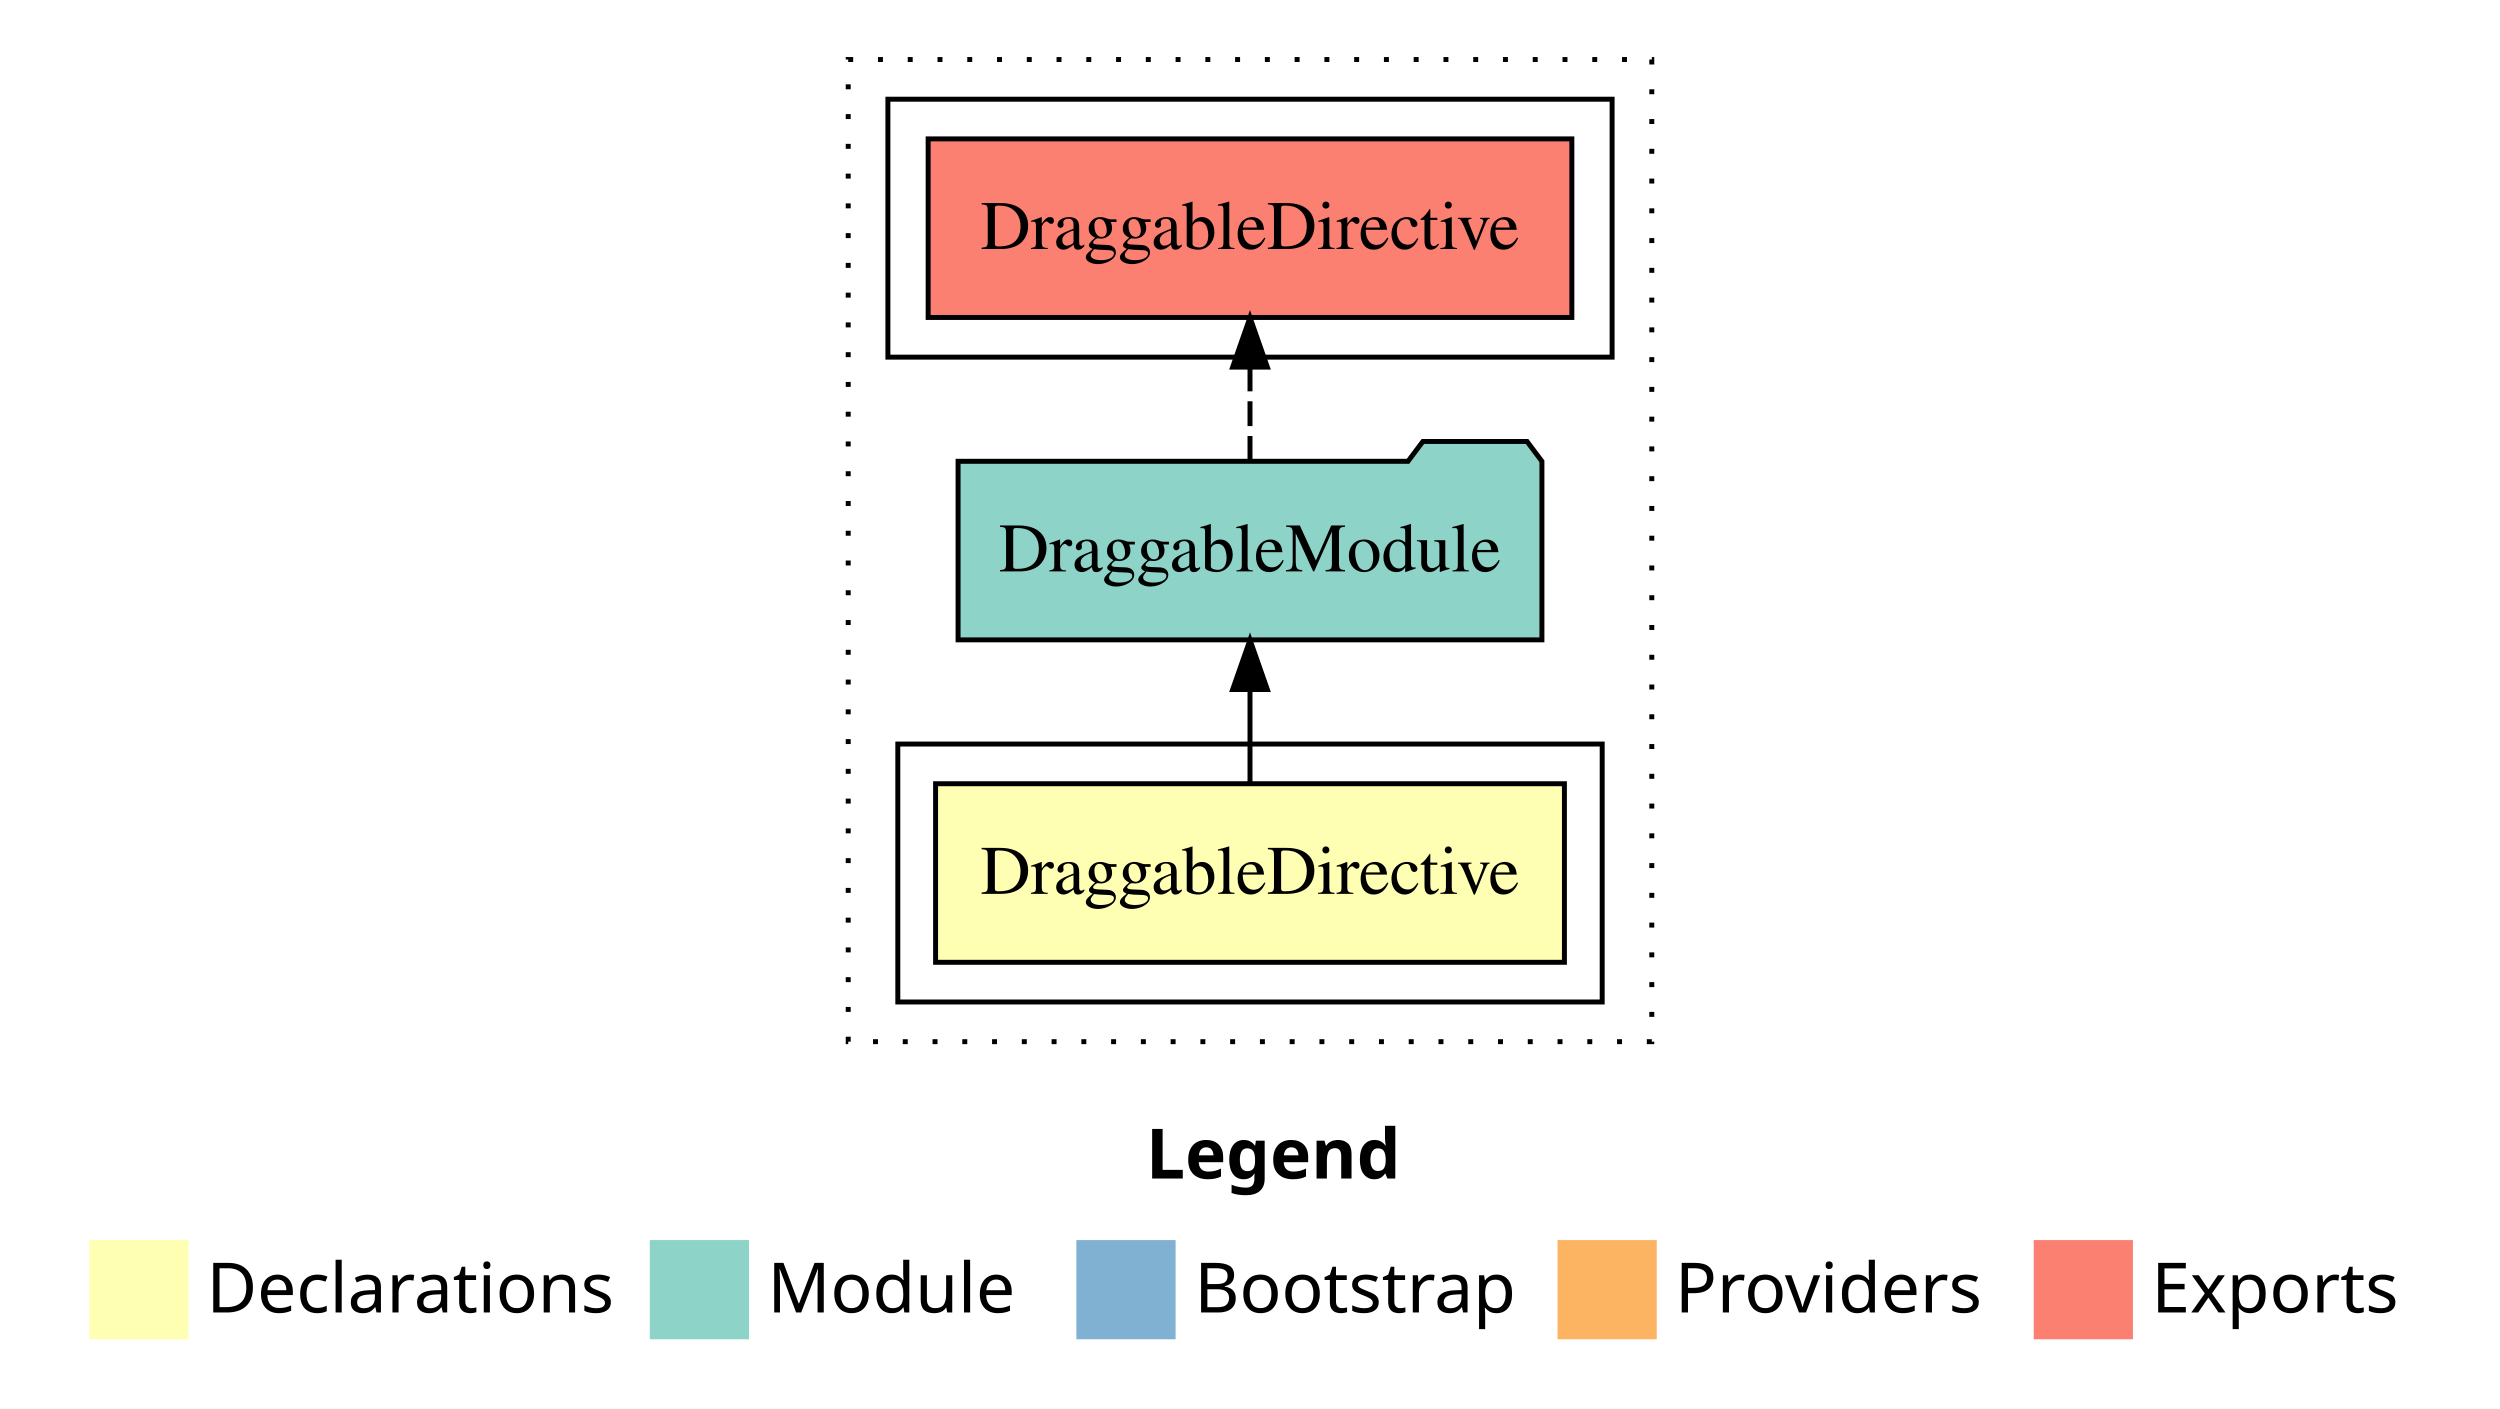
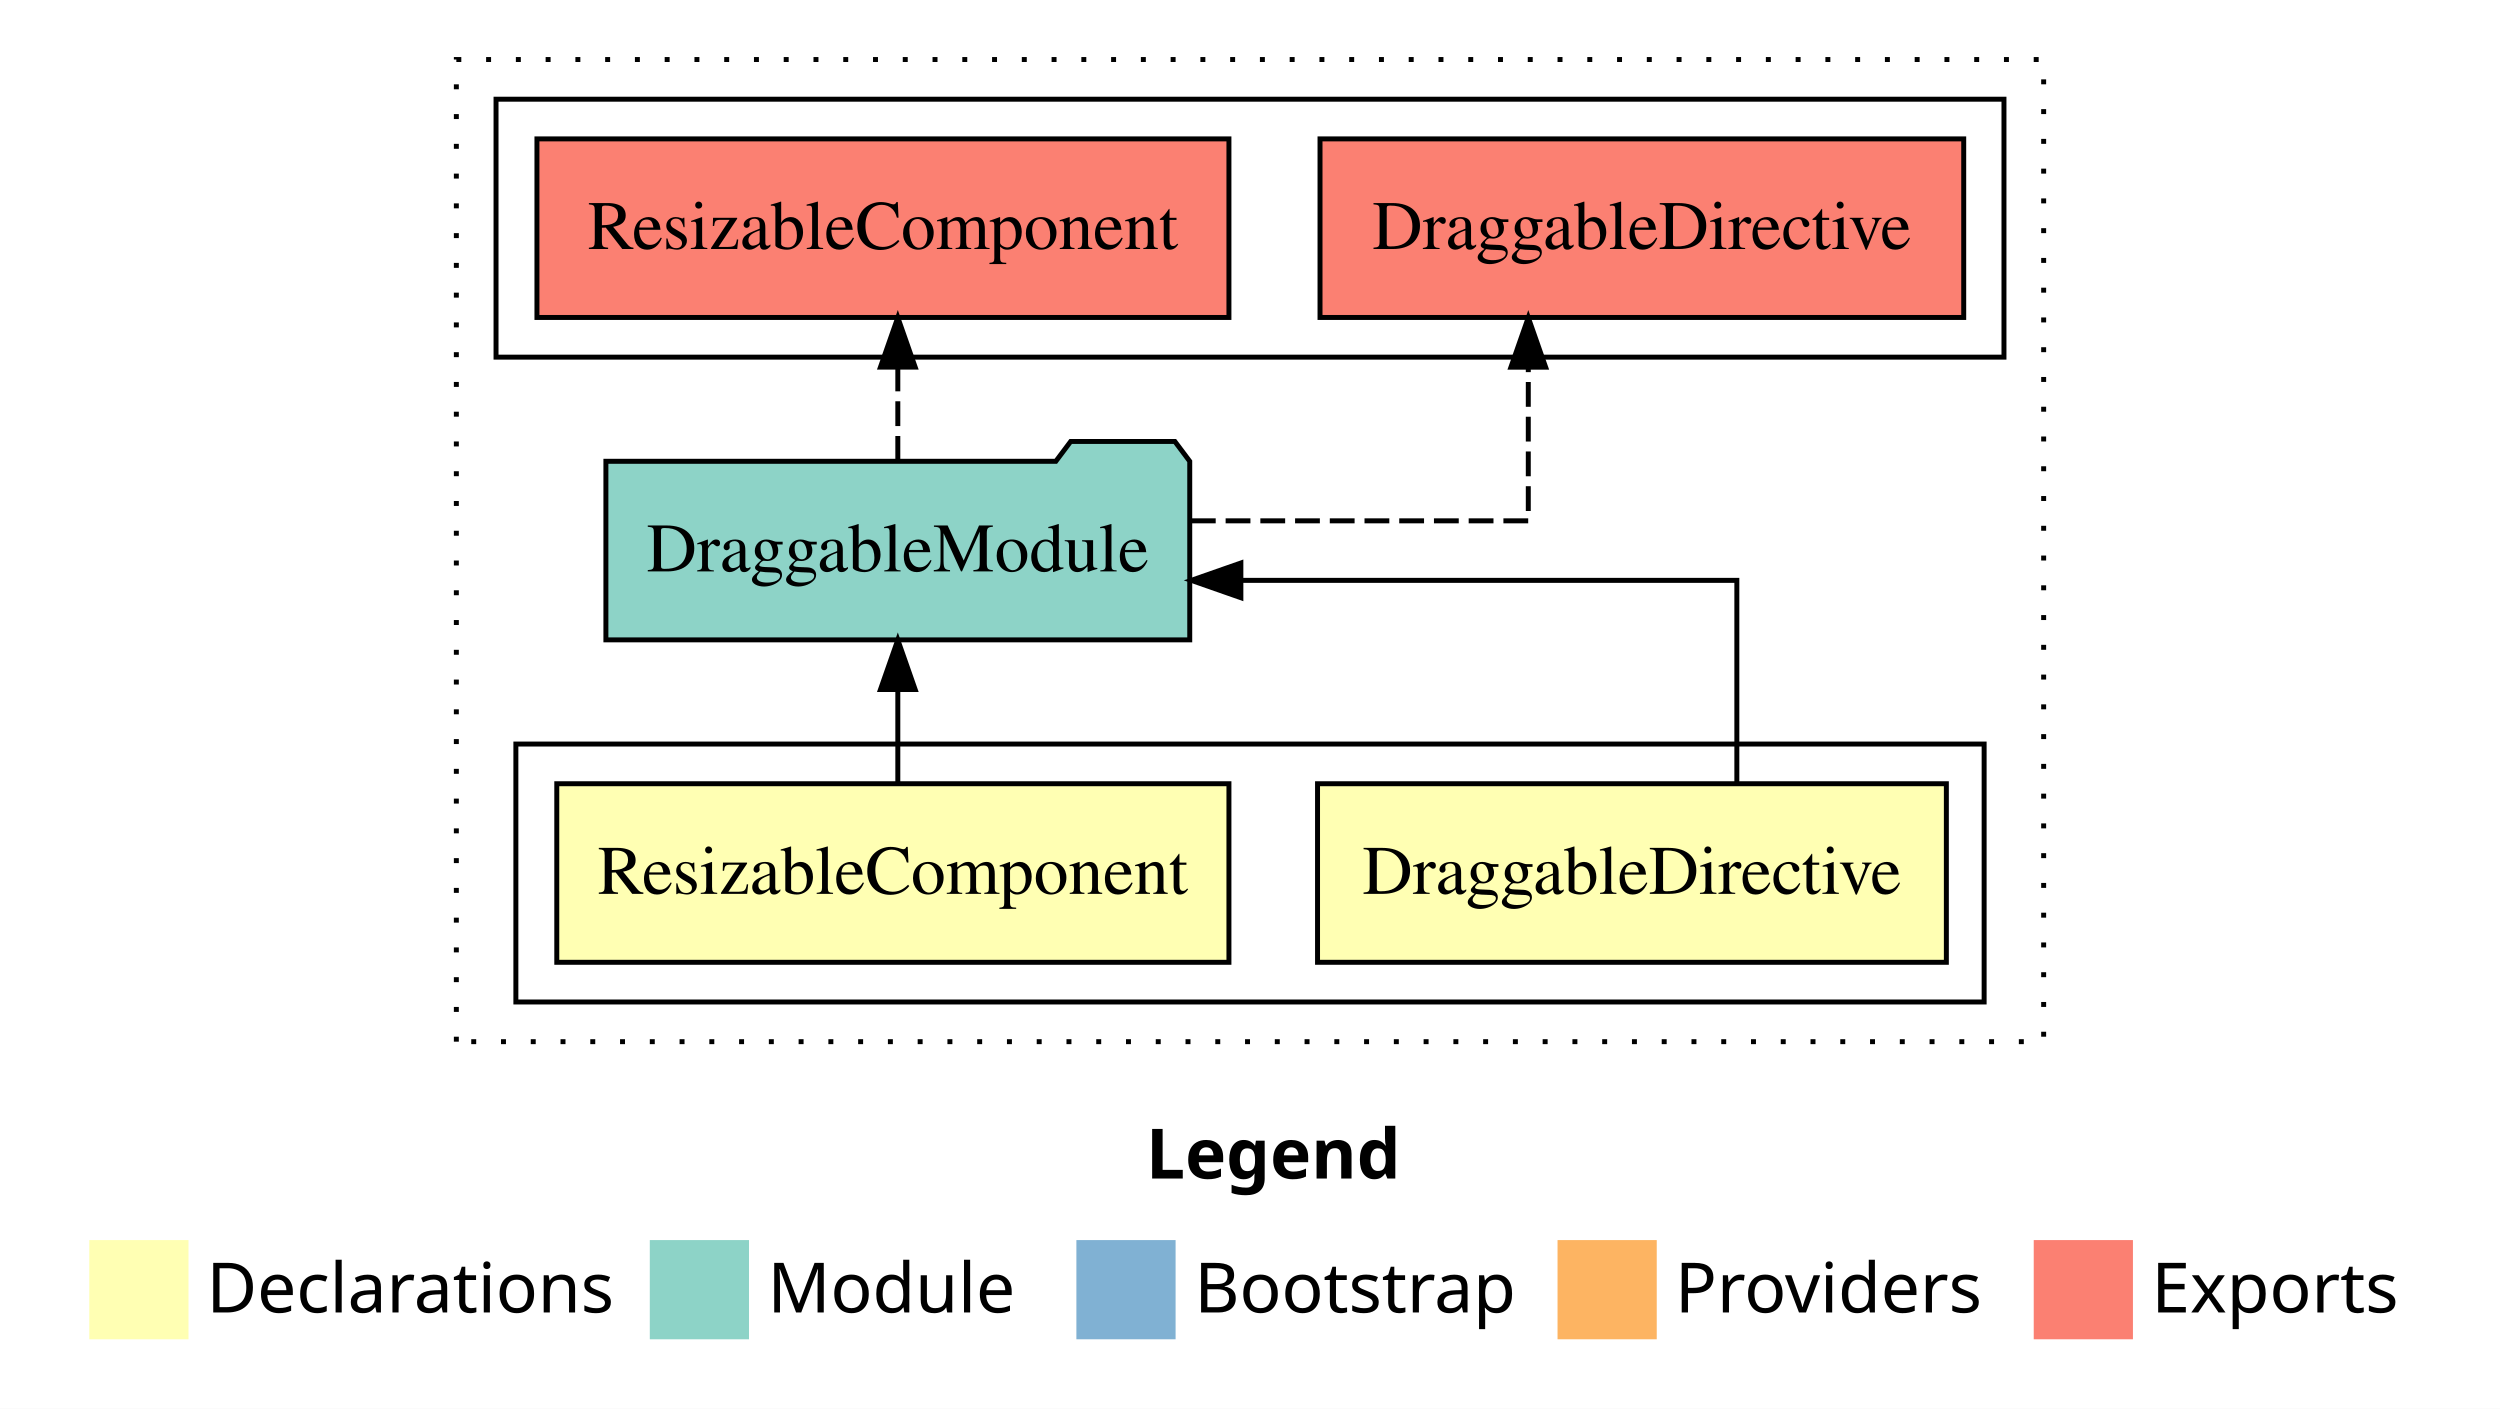
<svg xmlns="http://www.w3.org/2000/svg" width="504pt" height="284pt" viewBox="0.00 0.00 504.00 284.00">
  <g id="graph0" class="graph" transform="scale(1 1) rotate(0) translate(4 280)">
    <polygon fill="#ffffff" stroke="transparent" points="-4,4 -4,-280 500,-280 500,4 -4,4" />
    <text text-anchor="start" x="227.009" y="-42.4" font-family="sans-serif" font-weight="bold" font-size="14.00" fill="#000000">Legend</text>
    <polygon fill="#ffffb3" stroke="transparent" points="14,-10 14,-30 34,-30 34,-10 14,-10" />
    <text text-anchor="start" x="37.629" y="-15.4" font-family="sans-serif" font-size="14.00" fill="#000000">  Declarations</text>
    <polygon fill="#8dd3c7" stroke="transparent" points="127,-10 127,-30 147,-30 147,-10 127,-10" />
    <text text-anchor="start" x="150.725" y="-15.4" font-family="sans-serif" font-size="14.00" fill="#000000">  Module</text>
    <polygon fill="#80b1d3" stroke="transparent" points="213,-10 213,-30 233,-30 233,-10 213,-10" />
    <text text-anchor="start" x="236.781" y="-15.4" font-family="sans-serif" font-size="14.00" fill="#000000">  Bootstrap</text>
    <polygon fill="#fdb462" stroke="transparent" points="310,-10 310,-30 330,-30 330,-10 310,-10" />
    <text text-anchor="start" x="333.673" y="-15.4" font-family="sans-serif" font-size="14.00" fill="#000000">  Providers</text>
    <polygon fill="#fb8072" stroke="transparent" points="406,-10 406,-30 426,-30 426,-10 406,-10" />
    <text text-anchor="start" x="429.726" y="-15.4" font-family="sans-serif" font-size="14.00" fill="#000000">  Exports</text>
    <g id="clust1" class="cluster">
-       <polygon fill="none" stroke="#000000" stroke-dasharray="1,5" points="167,-70 167,-268 329,-268 329,-70 167,-70" />
+       <polygon fill="none" stroke="#000000" stroke-dasharray="1,5" points="88,-70 88,-268 408,-268 408,-70 88,-70" />
    </g>
    <g id="clust2" class="cluster">
-       <polygon fill="none" stroke="#000000" points="177,-78 177,-130 319,-130 319,-78 177,-78" />
+       <polygon fill="none" stroke="#000000" points="100,-78 100,-130 396,-130 396,-78 100,-78" />
    </g>
-     <g id="clust5" class="cluster">
-       <polygon fill="none" stroke="#000000" points="175,-208 175,-260 321,-260 321,-208 175,-208" />
+     <g id="clust6" class="cluster">
+       <polygon fill="none" stroke="#000000" points="96,-208 96,-260 400,-260 400,-208 96,-208" />
    </g>
    <g id="node1" class="node">
-       <polygon fill="#ffffb3" stroke="#000000" points="311.385,-122 184.615,-122 184.615,-86 311.385,-86 311.385,-122" />
-       <text text-anchor="middle" x="248" y="-99.8" font-family="Times,serif" font-size="14.00" fill="#000000">DraggableDirective</text>
+       <polygon fill="#ffffb3" stroke="#000000" points="388.385,-122 261.615,-122 261.615,-86 388.385,-86 388.385,-122" />
+       <text text-anchor="middle" x="325" y="-99.8" font-family="Times,serif" font-size="14.00" fill="#000000">DraggableDirective</text>
+     </g>
+     <g id="node3" class="node">
+       <polygon fill="#8dd3c7" stroke="#000000" points="235.851,-187 232.851,-191 211.851,-191 208.851,-187 118.148,-187 118.148,-151 235.851,-151 235.851,-187" />
+       <text text-anchor="middle" x="177" y="-164.8" font-family="Times,serif" font-size="14.00" fill="#000000">DraggableModule</text>
+     </g>
+     <g id="edge1" class="edge">
+       <path fill="none" stroke="#000000" d="M346.147,-122.022C346.147,-139.373 346.147,-163 346.147,-163 346.147,-163 246.16,-163 246.16,-163" />
+       <polygon fill="#000000" stroke="#000000" points="246.16,-159.5 236.16,-163 246.16,-166.5 246.16,-159.5" />
    </g>
    <g id="node2" class="node">
-       <polygon fill="#8dd3c7" stroke="#000000" points="306.851,-187 303.851,-191 282.851,-191 279.851,-187 189.149,-187 189.149,-151 306.851,-151 306.851,-187" />
-       <text text-anchor="middle" x="248" y="-164.8" font-family="Times,serif" font-size="14.00" fill="#000000">DraggableModule</text>
-     </g>
-     <g id="edge1" class="edge">
-       <path fill="none" stroke="#000000" d="M248,-122.106C248,-122.106 248,-140.991 248,-140.991" />
-       <polygon fill="#000000" stroke="#000000" points="244.5,-140.991 248,-150.991 251.5,-140.991 244.5,-140.991" />
-     </g>
-     <g id="node3" class="node">
-       <polygon fill="#fb8072" stroke="#000000" points="312.885,-252 183.115,-252 183.115,-216 312.885,-216 312.885,-252" />
-       <text text-anchor="middle" x="248" y="-229.8" font-family="Times,serif" font-size="14.00" fill="#000000">DraggableDirective </text>
+       <polygon fill="#ffffb3" stroke="#000000" points="243.753,-122 108.247,-122 108.247,-86 243.753,-86 243.753,-122" />
+       <text text-anchor="middle" x="176" y="-99.8" font-family="Times,serif" font-size="14.00" fill="#000000">ResizableComponent</text>
    </g>
    <g id="edge2" class="edge">
-       <path fill="none" stroke="#000000" stroke-dasharray="5,2" d="M248,-187.106C248,-187.106 248,-205.991 248,-205.991" />
-       <polygon fill="#000000" stroke="#000000" points="244.5,-205.991 248,-215.991 251.5,-205.991 244.5,-205.991" />
+       <path fill="none" stroke="#000000" d="M177,-122.106C177,-122.106 177,-140.991 177,-140.991" />
+       <polygon fill="#000000" stroke="#000000" points="173.5,-140.991 177,-150.991 180.5,-140.991 173.5,-140.991" />
+     </g>
+     <g id="node4" class="node">
+       <polygon fill="#fb8072" stroke="#000000" points="391.885,-252 262.115,-252 262.115,-216 391.885,-216 391.885,-252" />
+       <text text-anchor="middle" x="327" y="-229.8" font-family="Times,serif" font-size="14.00" fill="#000000">DraggableDirective </text>
+     </g>
+     <g id="edge3" class="edge">
+       <path fill="none" stroke="#000000" stroke-dasharray="5,2" d="M236.086,-175C269.278,-175 304.103,-175 304.103,-175 304.103,-175 304.103,-205.977 304.103,-205.977" />
+       <polygon fill="#000000" stroke="#000000" points="300.603,-205.977 304.103,-215.977 307.603,-205.977 300.603,-205.977" />
+     </g>
+     <g id="node5" class="node">
+       <polygon fill="#fb8072" stroke="#000000" points="243.753,-252 104.247,-252 104.247,-216 243.753,-216 243.753,-252" />
+       <text text-anchor="middle" x="174" y="-229.8" font-family="Times,serif" font-size="14.00" fill="#000000">ResizableComponent </text>
+     </g>
+     <g id="edge4" class="edge">
+       <path fill="none" stroke="#000000" stroke-dasharray="5,2" d="M177,-187.106C177,-187.106 177,-205.991 177,-205.991" />
+       <polygon fill="#000000" stroke="#000000" points="173.5,-205.991 177,-215.991 180.5,-205.991 173.5,-205.991" />
    </g>
  </g>
</svg>
